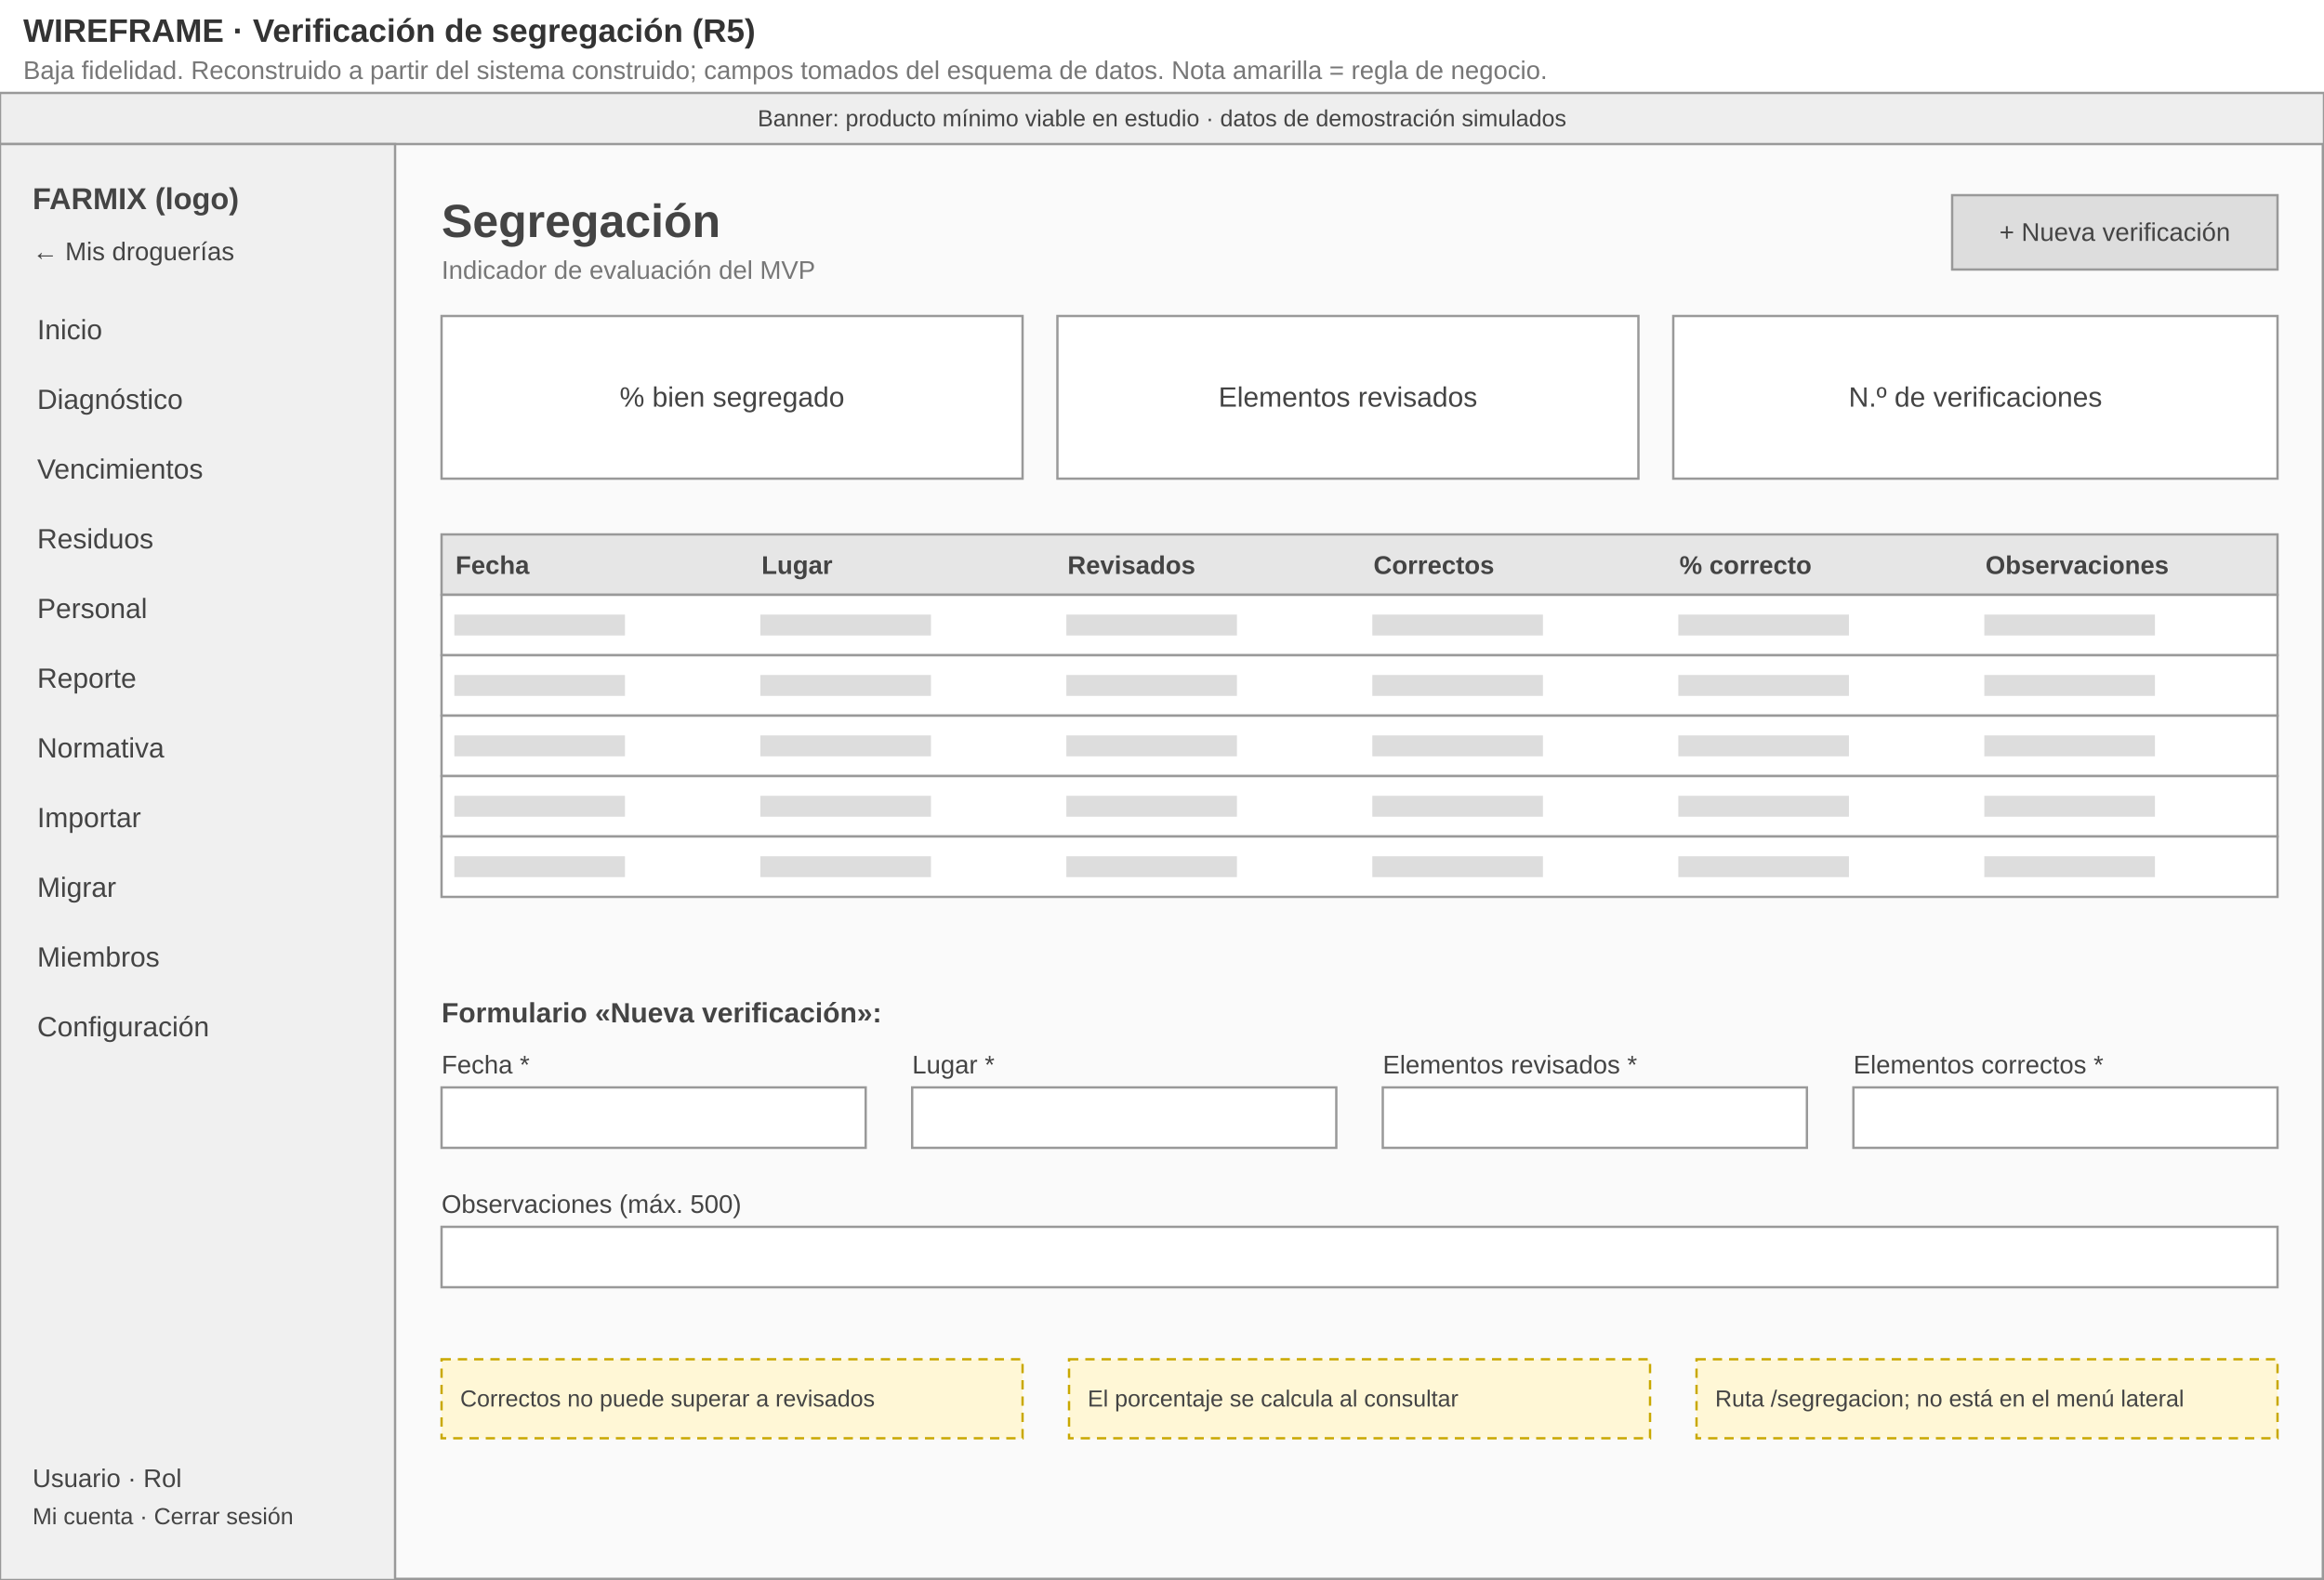
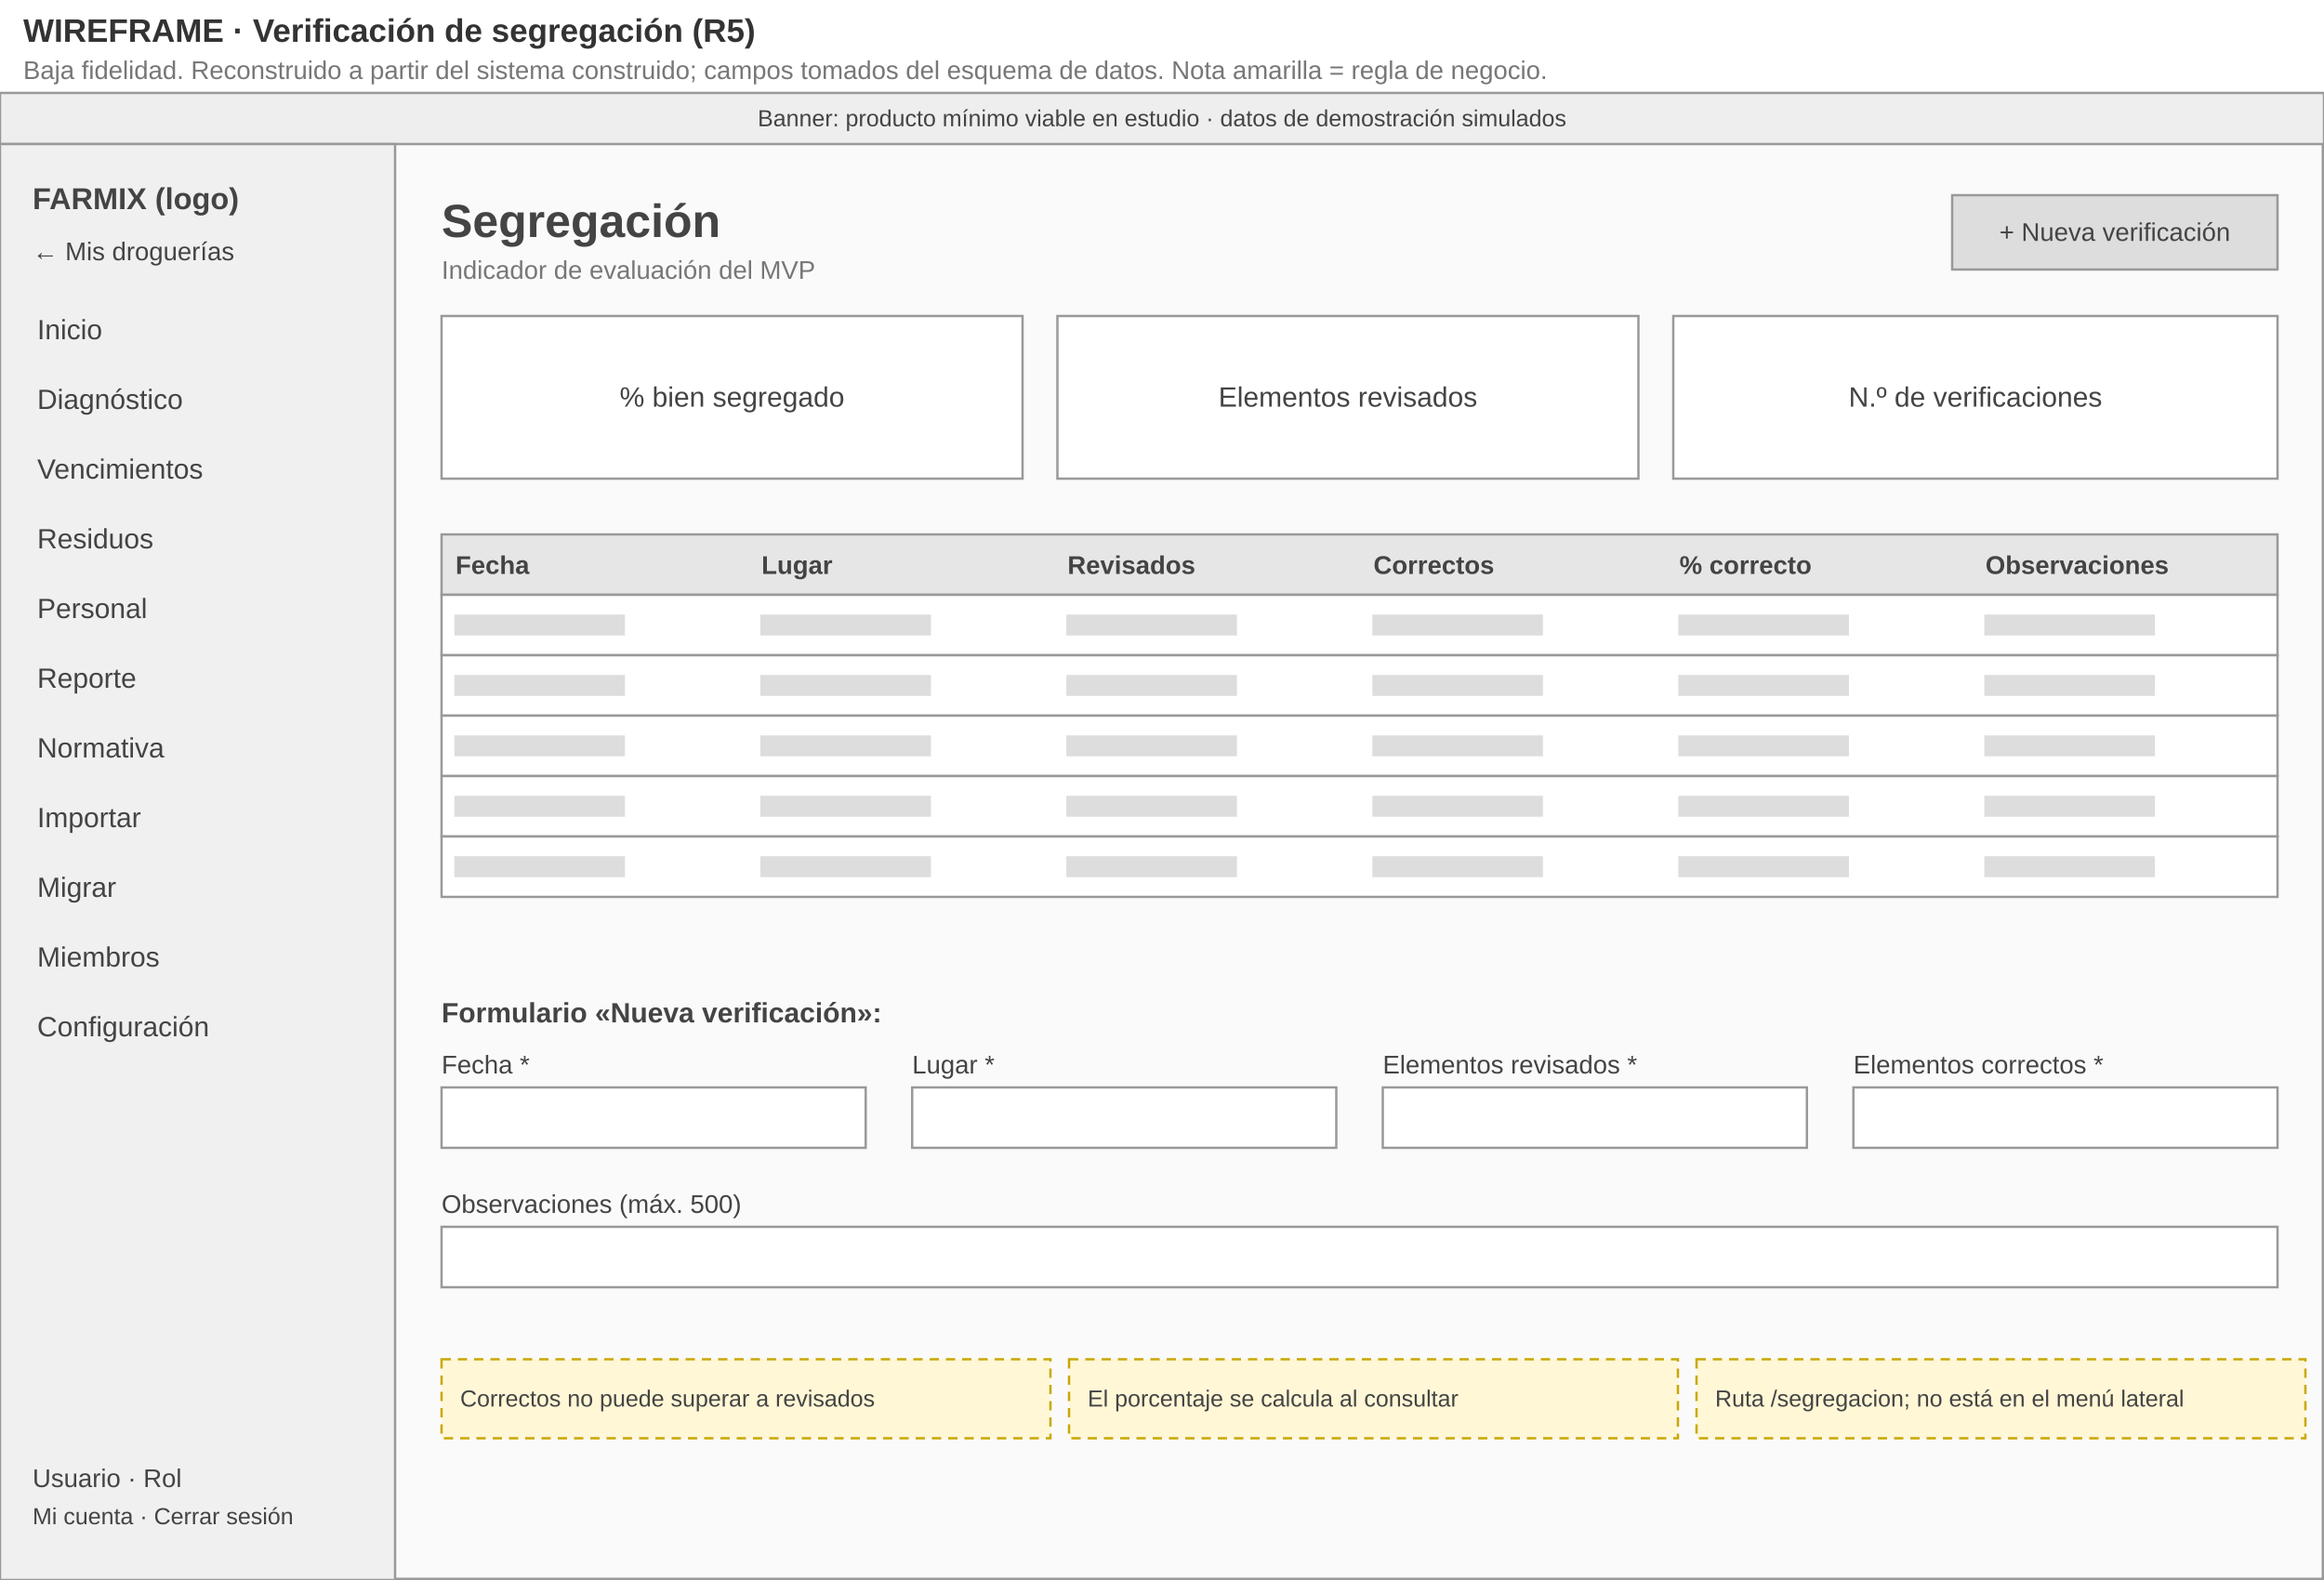
<svg xmlns="http://www.w3.org/2000/svg" viewBox="0 0 1000 680" width="1000" height="680" font-family="Arial,Helvetica,sans-serif">
  <rect width="1000" height="680" fill="#fff" />
  <text x="10" y="18" font-size="14" font-weight="bold" fill="#333">WIREFRAME · Verificación de segregación (R5)</text>
  <text x="10" y="34" font-size="11" fill="#777">Baja fidelidad. Reconstruido a partir del sistema construido; campos tomados del esquema de datos. Nota amarilla = regla de negocio.</text>
  <g transform="translate(0,40)">
    <rect x="0.5" y="0.5" width="999" height="639" fill="#fafafa" stroke="#999" />
    <rect x="0" y="0" width="1000" height="22" fill="#eee" stroke="#999" />
    <text x="500.0" y="14.333" font-size="10" fill="#444" text-anchor="middle">Banner: producto mínimo viable en estudio · datos de demostración simulados</text>
    <rect x="0" y="22" width="170" height="618" fill="#f0f0f0" stroke="#999" />
    <text x="14" y="50" font-size="13" fill="#444" font-weight="bold">FARMIX (logo)</text>
    <text x="14" y="72" font-size="11" fill="#444">← Mis droguerías</text>
    <text x="16" y="106" font-size="12" fill="#444">Inicio</text>
    <text x="16" y="136" font-size="12" fill="#444">Diagnóstico</text>
    <text x="16" y="166" font-size="12" fill="#444">Vencimientos</text>
    <text x="16" y="196" font-size="12" fill="#444">Residuos</text>
    <text x="16" y="226" font-size="12" fill="#444">Personal</text>
    <text x="16" y="256" font-size="12" fill="#444">Reporte</text>
    <text x="16" y="286" font-size="12" fill="#444">Normativa</text>
    <text x="16" y="316" font-size="12" fill="#444">Importar</text>
    <text x="16" y="346" font-size="12" fill="#444">Migrar</text>
    <text x="16" y="376" font-size="12" fill="#444">Miembros</text>
    <text x="16" y="406" font-size="12" fill="#444">Configuración</text>
    <text x="14" y="600" font-size="11" fill="#444">Usuario · Rol</text>
    <text x="14" y="616" font-size="10" fill="#444">Mi cuenta · Cerrar sesión</text>
    <text x="190" y="62" font-size="20" fill="#444" font-weight="bold">Segregación</text>
    <text x="190" y="80" font-size="11" fill="#777">Indicador de evaluación del MVP</text>
    <rect x="840" y="44" width="140" height="32" fill="#ddd" stroke="#999" />
    <text x="910.0" y="63.667" font-size="11" fill="#444" text-anchor="middle">+ Nueva verificación</text>
    <rect x="190" y="96" width="250" height="70" fill="#fff" stroke="#999" />
    <text x="315.0" y="135.0" font-size="12" fill="#444" text-anchor="middle">% bien segregado</text>
    <rect x="455" y="96" width="250" height="70" fill="#fff" stroke="#999" />
    <text x="580.0" y="135.0" font-size="12" fill="#444" text-anchor="middle">Elementos revisados</text>
    <rect x="720" y="96" width="260" height="70" fill="#fff" stroke="#999" />
    <text x="850.0" y="135.0" font-size="12" fill="#444" text-anchor="middle">N.º de verificaciones</text>
    <rect x="190" y="190" width="790" height="26" fill="#e6e6e6" stroke="#999" />
    <text x="196.0" y="207.0" font-size="11" fill="#444" font-weight="bold">Fecha</text>
    <text x="327.667" y="207.0" font-size="11" fill="#444" font-weight="bold">Lugar</text>
    <text x="459.333" y="207.0" font-size="11" fill="#444" font-weight="bold">Revisados</text>
    <text x="591.0" y="207.0" font-size="11" fill="#444" font-weight="bold">Correctos</text>
    <text x="722.667" y="207.0" font-size="11" fill="#444" font-weight="bold">% correcto</text>
    <text x="854.333" y="207.0" font-size="11" fill="#444" font-weight="bold">Observaciones</text>
    <rect x="190" y="216" width="790" height="26" fill="#fff" stroke="#999" />
    <rect x="196.0" y="225" width="72.417" height="8" fill="#ddd" stroke="#ddd" />
    <rect x="327.667" y="225" width="72.417" height="8" fill="#ddd" stroke="#ddd" />
    <rect x="459.333" y="225" width="72.417" height="8" fill="#ddd" stroke="#ddd" />
    <rect x="591.0" y="225" width="72.417" height="8" fill="#ddd" stroke="#ddd" />
    <rect x="722.667" y="225" width="72.417" height="8" fill="#ddd" stroke="#ddd" />
    <rect x="854.333" y="225" width="72.417" height="8" fill="#ddd" stroke="#ddd" />
    <rect x="190" y="242" width="790" height="26" fill="#fff" stroke="#999" />
    <rect x="196.0" y="251" width="72.417" height="8" fill="#ddd" stroke="#ddd" />
    <rect x="327.667" y="251" width="72.417" height="8" fill="#ddd" stroke="#ddd" />
    <rect x="459.333" y="251" width="72.417" height="8" fill="#ddd" stroke="#ddd" />
    <rect x="591.0" y="251" width="72.417" height="8" fill="#ddd" stroke="#ddd" />
    <rect x="722.667" y="251" width="72.417" height="8" fill="#ddd" stroke="#ddd" />
    <rect x="854.333" y="251" width="72.417" height="8" fill="#ddd" stroke="#ddd" />
    <rect x="190" y="268" width="790" height="26" fill="#fff" stroke="#999" />
    <rect x="196.0" y="277" width="72.417" height="8" fill="#ddd" stroke="#ddd" />
    <rect x="327.667" y="277" width="72.417" height="8" fill="#ddd" stroke="#ddd" />
    <rect x="459.333" y="277" width="72.417" height="8" fill="#ddd" stroke="#ddd" />
    <rect x="591.0" y="277" width="72.417" height="8" fill="#ddd" stroke="#ddd" />
    <rect x="722.667" y="277" width="72.417" height="8" fill="#ddd" stroke="#ddd" />
    <rect x="854.333" y="277" width="72.417" height="8" fill="#ddd" stroke="#ddd" />
    <rect x="190" y="294" width="790" height="26" fill="#fff" stroke="#999" />
    <rect x="196.0" y="303" width="72.417" height="8" fill="#ddd" stroke="#ddd" />
    <rect x="327.667" y="303" width="72.417" height="8" fill="#ddd" stroke="#ddd" />
    <rect x="459.333" y="303" width="72.417" height="8" fill="#ddd" stroke="#ddd" />
    <rect x="591.0" y="303" width="72.417" height="8" fill="#ddd" stroke="#ddd" />
    <rect x="722.667" y="303" width="72.417" height="8" fill="#ddd" stroke="#ddd" />
    <rect x="854.333" y="303" width="72.417" height="8" fill="#ddd" stroke="#ddd" />
    <rect x="190" y="320" width="790" height="26" fill="#fff" stroke="#999" />
    <rect x="196.0" y="329" width="72.417" height="8" fill="#ddd" stroke="#ddd" />
    <rect x="327.667" y="329" width="72.417" height="8" fill="#ddd" stroke="#ddd" />
    <rect x="459.333" y="329" width="72.417" height="8" fill="#ddd" stroke="#ddd" />
    <rect x="591.0" y="329" width="72.417" height="8" fill="#ddd" stroke="#ddd" />
    <rect x="722.667" y="329" width="72.417" height="8" fill="#ddd" stroke="#ddd" />
    <rect x="854.333" y="329" width="72.417" height="8" fill="#ddd" stroke="#ddd" />
    <text x="190" y="400" font-size="12" fill="#444" font-weight="bold">Formulario «Nueva verificación»:</text>
    <text x="190.0" y="422" font-size="11" fill="#444">Fecha *</text>
    <rect x="190.0" y="428" width="182.5" height="26" fill="#fff" stroke="#999" />
    <text x="392.5" y="422" font-size="11" fill="#444">Lugar *</text>
    <rect x="392.5" y="428" width="182.5" height="26" fill="#fff" stroke="#999" />
    <text x="595.0" y="422" font-size="11" fill="#444">Elementos revisados *</text>
    <rect x="595.0" y="428" width="182.5" height="26" fill="#fff" stroke="#999" />
    <text x="797.5" y="422" font-size="11" fill="#444">Elementos correctos *</text>
    <rect x="797.5" y="428" width="182.5" height="26" fill="#fff" stroke="#999" />
    <text x="190.0" y="482" font-size="11" fill="#444">Observaciones (máx. 500)</text>
    <rect x="190.0" y="488" width="790.0" height="26" fill="#fff" stroke="#999" />
-     <rect x="190" y="545" width="250" height="34" fill="#fff7d6" stroke="#c9a800" stroke-dasharray="4 3" />
+     <rect x="190" y="545" width="262" height="34" fill="#fff7d6" stroke="#c9a800" stroke-dasharray="4 3" />
    <text x="198" y="565.333" font-size="10" fill="#444" text-anchor="start">Correctos no puede superar a revisados</text>
-     <rect x="460" y="545" width="250" height="34" fill="#fff7d6" stroke="#c9a800" stroke-dasharray="4 3" />
+     <rect x="460" y="545" width="262" height="34" fill="#fff7d6" stroke="#c9a800" stroke-dasharray="4 3" />
    <text x="468" y="565.333" font-size="10" fill="#444" text-anchor="start">El porcentaje se calcula al consultar</text>
-     <rect x="730" y="545" width="250" height="34" fill="#fff7d6" stroke="#c9a800" stroke-dasharray="4 3" />
+     <rect x="730" y="545" width="262" height="34" fill="#fff7d6" stroke="#c9a800" stroke-dasharray="4 3" />
    <text x="738" y="565.333" font-size="10" fill="#444" text-anchor="start">Ruta /segregacion; no está en el menú lateral</text>
  </g>
</svg>
